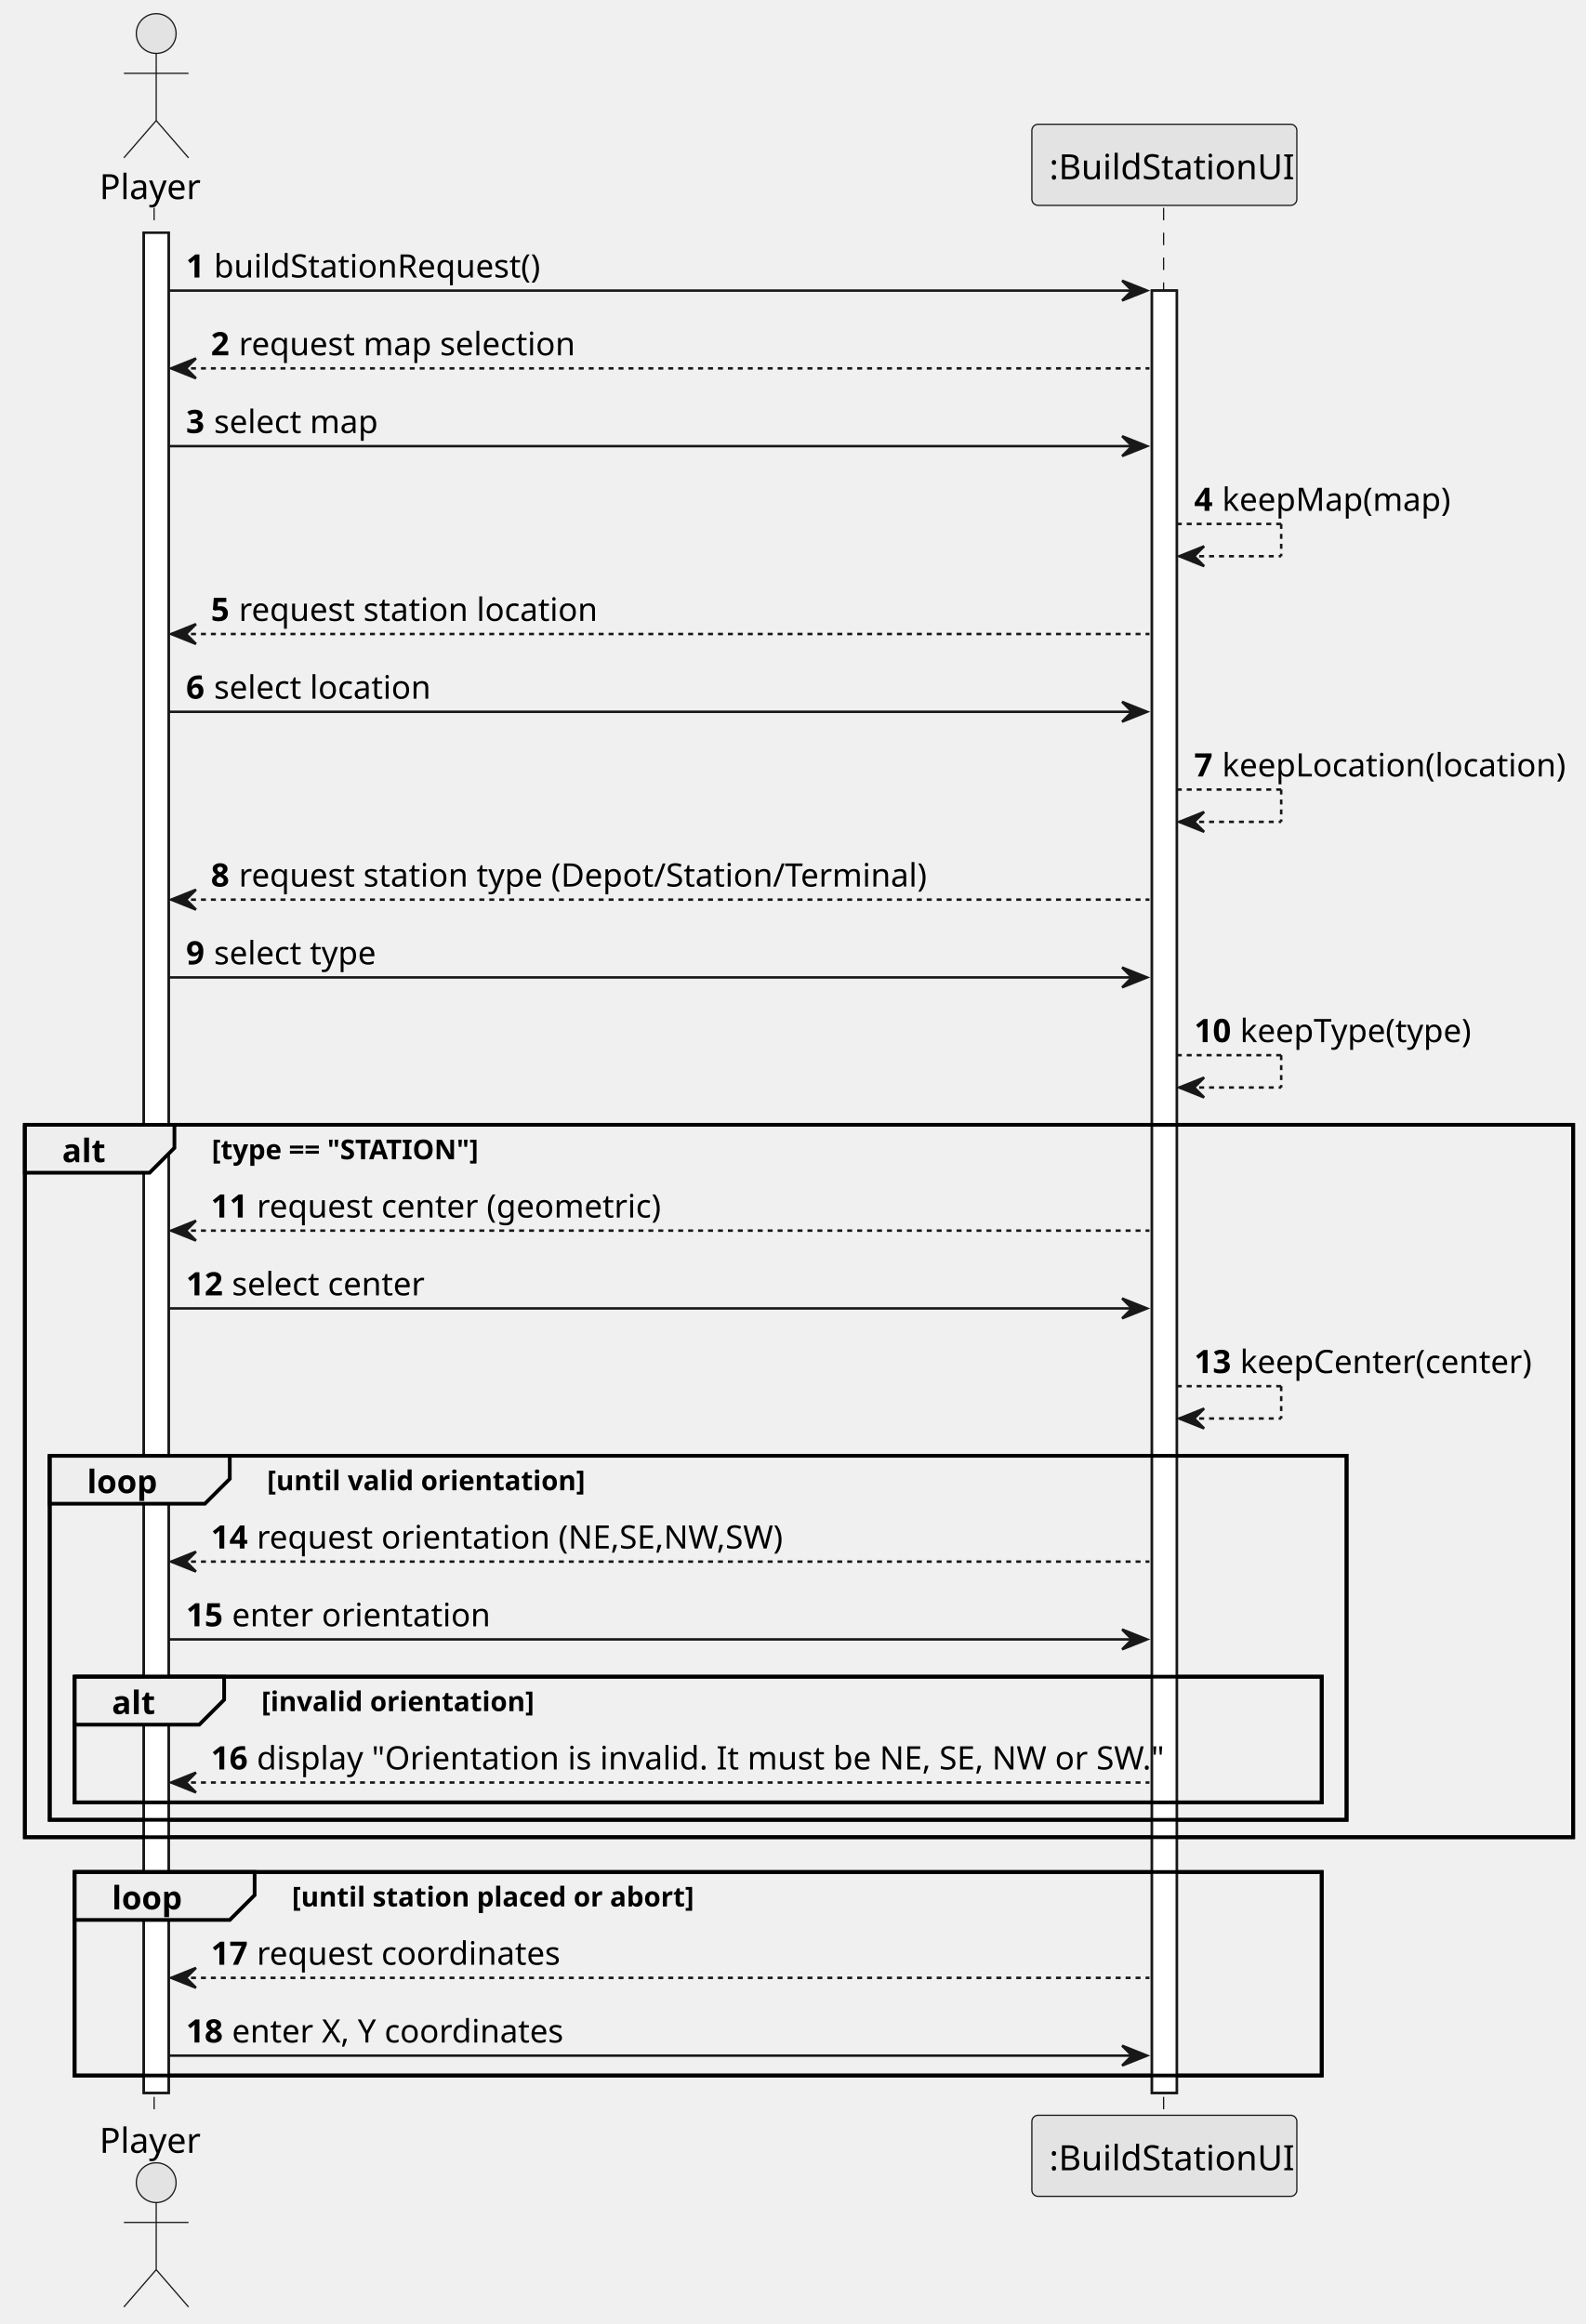
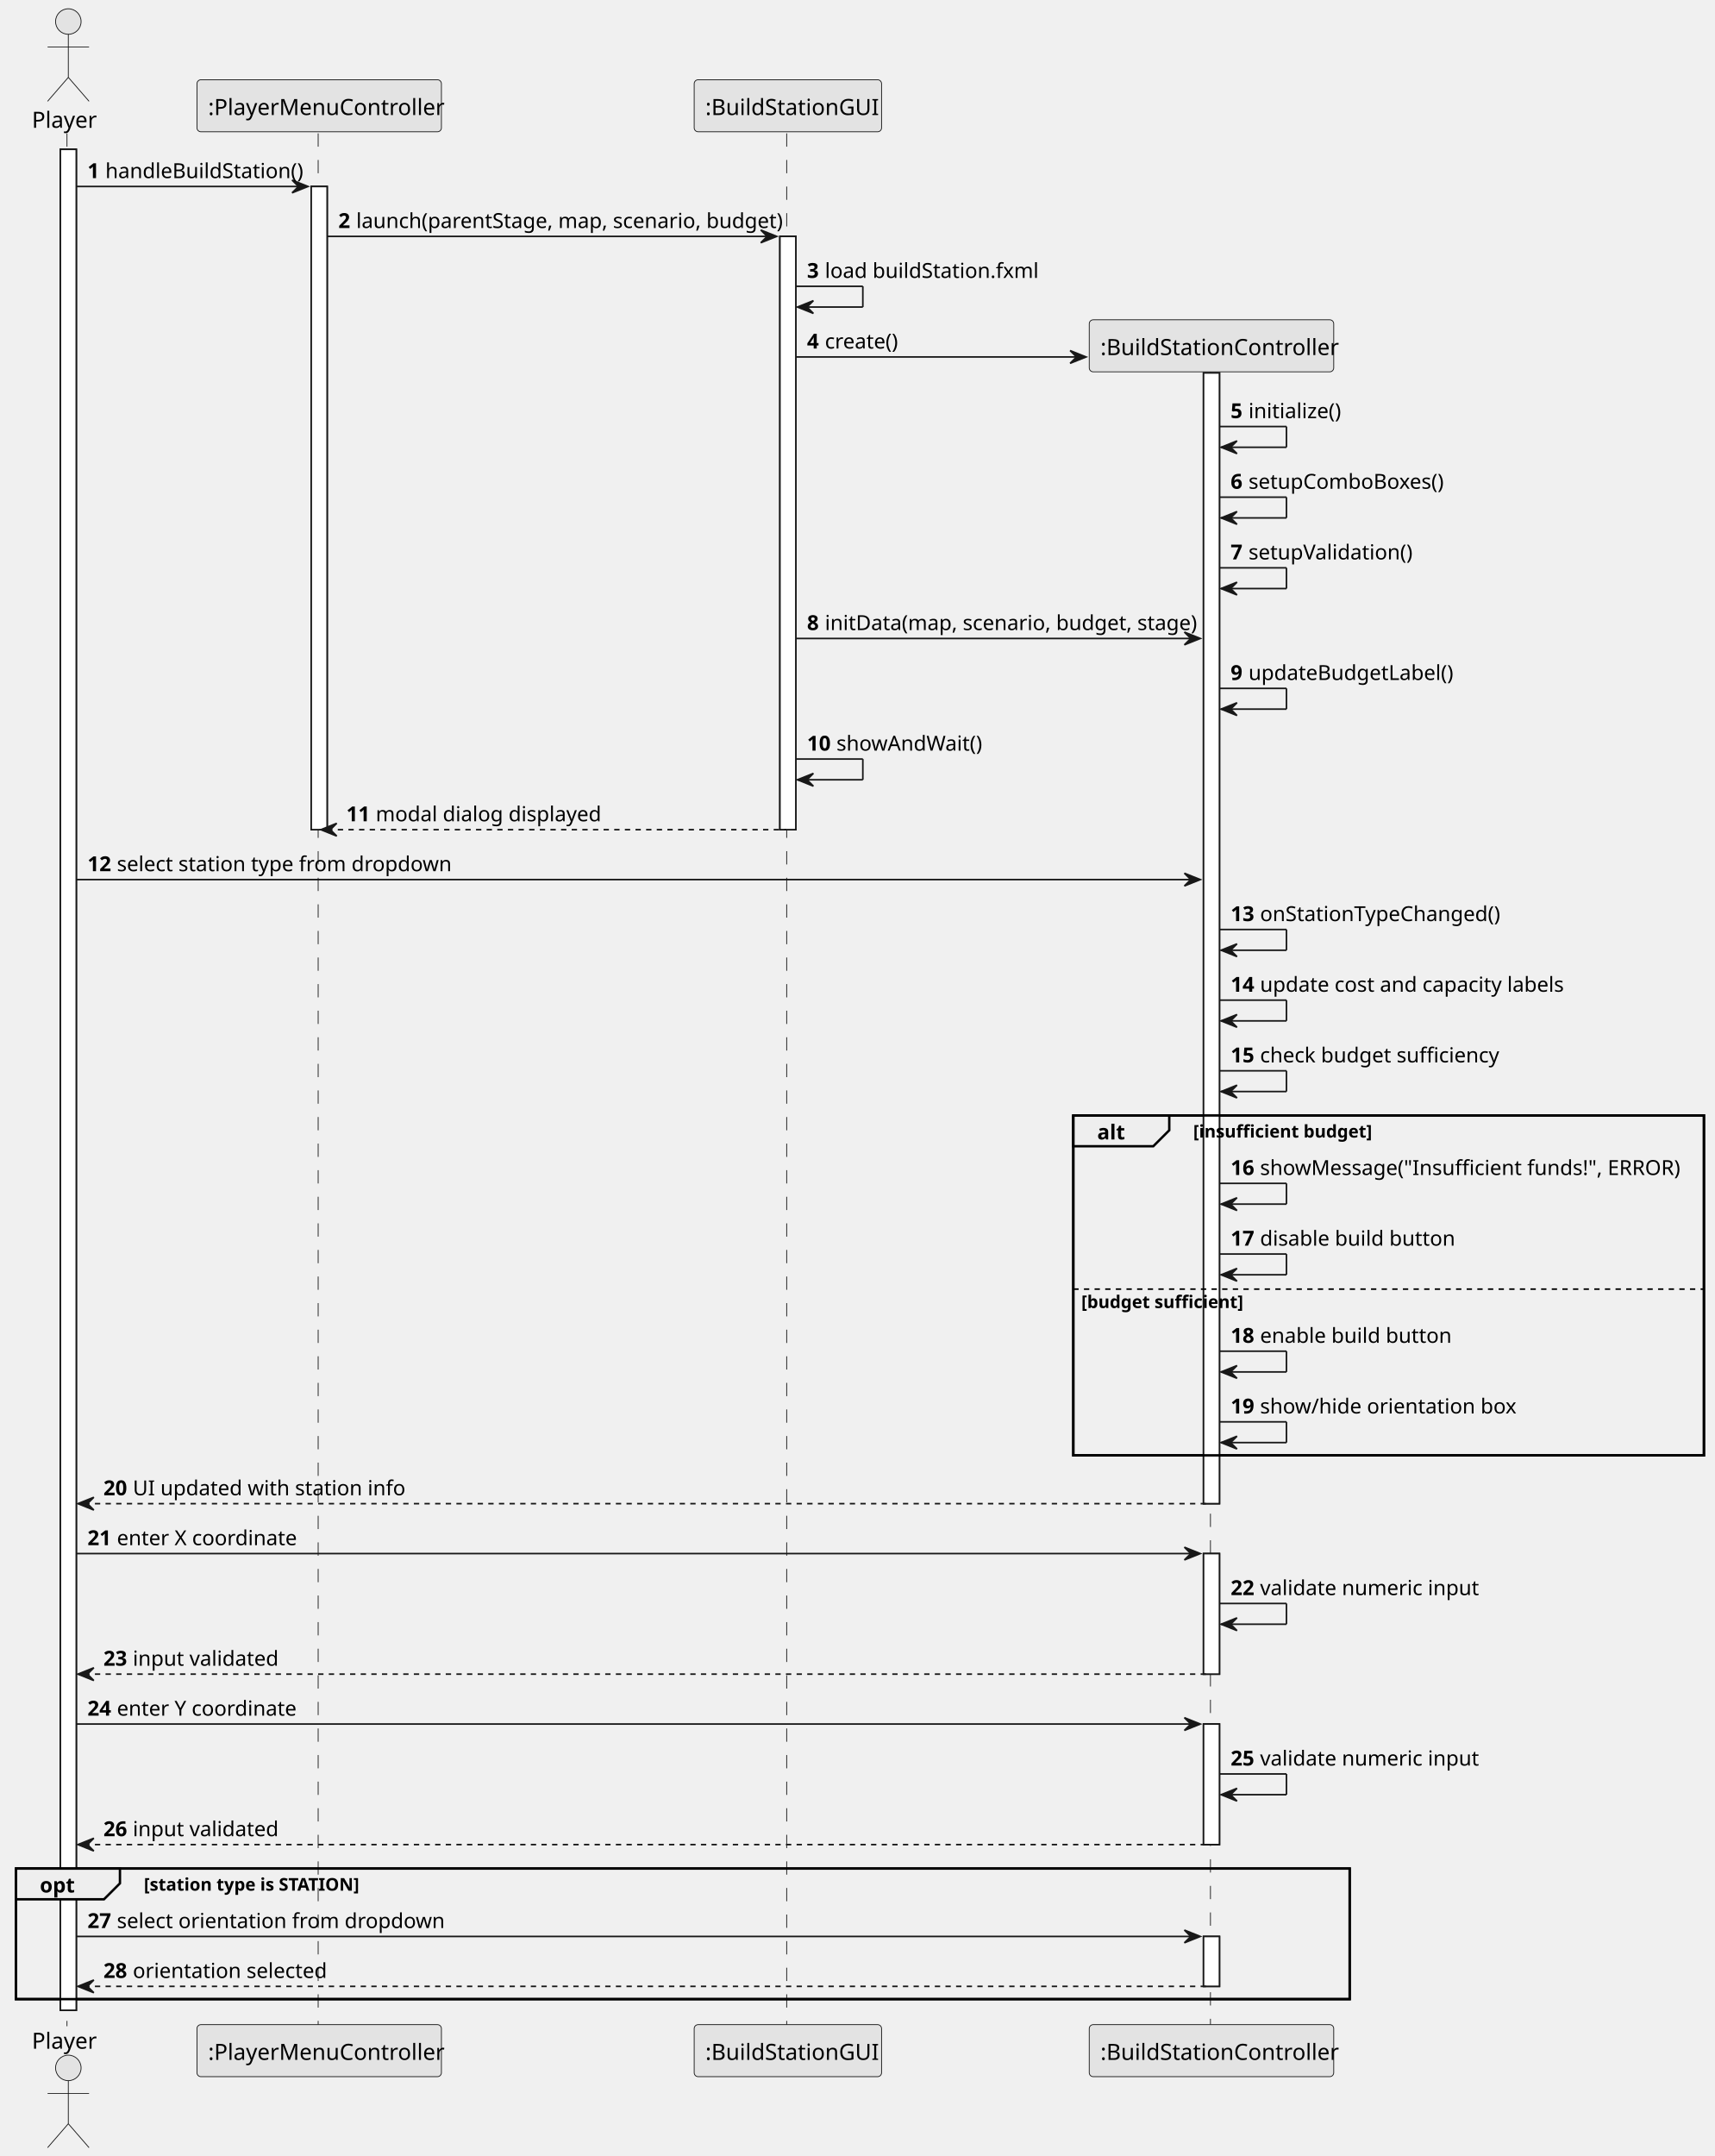
- <svg xmlns="http://www.w3.org/2000/svg" contentStyleType="text/css" height="935px" preserveAspectRatio="none" style="width:638px;height:935px;background:#FFFFFF;" version="1.1" viewBox="0 0 638 935" width="638px" zoomAndPan="magnify">
+ <svg xmlns="http://www.w3.org/2000/svg" contentStyleType="text/css" height="811.8px" preserveAspectRatio="none" style="width:645px;height:811px;background:#FFFFFF;" version="1.1" viewBox="0 0 645 811" width="645px" zoomAndPan="magnify">
  <defs />
  <g>
-     <rect fill="#FFFFFF" height="748.402" style="stroke:#181818;stroke-width:1.0;" width="10" x="57.841" y="93.621" />
-     <rect fill="#FFFFFF" height="725.111" style="stroke:#181818;stroke-width:1.0;" width="10" x="463.421" y="116.912" />
-     <rect fill="none" height="286.619" style="stroke:#000000;stroke-width:1.5;" width="622.879" x="10" y="452.531" />
-     <rect fill="none" height="146.455" style="stroke:#000000;stroke-width:1.5;" width="521.725" x="20" y="585.695" />
-     <rect fill="none" height="50.582" style="stroke:#000000;stroke-width:1.5;" width="501.725" x="30" y="674.568" />
-     <rect fill="none" height="81.873" style="stroke:#000000;stroke-width:1.5;" width="501.725" x="30" y="753.15" />
-     <line style="stroke:#181818;stroke-width:0.5;stroke-dasharray:5.0,5.0;" x1="62" x2="62" y1="83.621" y2="852.023" />
-     <line style="stroke:#181818;stroke-width:0.5;stroke-dasharray:5.0,5.0;" x1="468.118" x2="468.118" y1="83.621" y2="852.023" />
-     <text fill="#000000" font-family="sans-serif" font-size="14" lengthAdjust="spacing" textLength="39.683" x="40" y="80.107">Player</text>
-     <ellipse cx="62.841" cy="13.5" fill="#E3E3E3" rx="8" ry="8" style="stroke:#181818;stroke-width:0.5;" />
-     <path d="M62.841,21.5 L62.841,48.5 M49.841,29.5 L75.841,29.5 M62.841,48.5 L49.841,63.5 M62.841,48.5 L75.841,63.5 " fill="none" style="stroke:#181818;stroke-width:0.5;" />
-     <text fill="#000000" font-family="sans-serif" font-size="14" lengthAdjust="spacing" textLength="39.683" x="40" y="866.131">Player</text>
-     <ellipse cx="62.841" cy="878.144" fill="#E3E3E3" rx="8" ry="8" style="stroke:#181818;stroke-width:0.5;" />
-     <path d="M62.841,886.144 L62.841,913.144 M49.841,894.144 L75.841,894.144 M62.841,913.144 L49.841,928.144 M62.841,913.144 L75.841,928.144 " fill="none" style="stroke:#181818;stroke-width:0.5;" />
-     <rect fill="#E3E3E3" height="32.621" rx="2.5" ry="2.5" style="stroke:#181818;stroke-width:0.5;" width="106.606" x="415.118" y="50" />
-     <text fill="#000000" font-family="sans-serif" font-size="14" lengthAdjust="spacing" textLength="92.606" x="422.118" y="72.107">:BuildStationUI</text>
-     <rect fill="#E3E3E3" height="32.621" rx="2.5" ry="2.5" style="stroke:#181818;stroke-width:0.5;" width="106.606" x="415.118" y="851.023" />
-     <text fill="#000000" font-family="sans-serif" font-size="14" lengthAdjust="spacing" textLength="92.606" x="422.118" y="873.131">:BuildStationUI</text>
-     <rect fill="#FFFFFF" height="748.402" style="stroke:#181818;stroke-width:1.0;" width="10" x="57.841" y="93.621" />
-     <rect fill="#FFFFFF" height="725.111" style="stroke:#181818;stroke-width:1.0;" width="10" x="463.421" y="116.912" />
-     <polygon fill="#181818" points="451.421,112.912,461.421,116.912,451.421,120.912,455.421,116.912" style="stroke:#181818;stroke-width:1.0;" />
-     <line style="stroke:#181818;stroke-width:1.0;" x1="67.841" x2="457.421" y1="116.912" y2="116.912" />
-     <text fill="#000000" font-family="sans-serif" font-size="13" font-weight="bold" lengthAdjust="spacing" textLength="7.23" x="74.841" y="111.649">1</text>
-     <text fill="#000000" font-family="sans-serif" font-size="13" lengthAdjust="spacing" textLength="125.017" x="86.071" y="111.649">buildStationRequest()</text>
-     <polygon fill="#181818" points="78.841,144.203,68.841,148.203,78.841,152.203,74.841,148.203" style="stroke:#181818;stroke-width:1.0;" />
-     <line style="stroke:#181818;stroke-width:1.0;stroke-dasharray:2.0,2.0;" x1="72.841" x2="462.421" y1="148.203" y2="148.203" />
-     <text fill="#000000" font-family="sans-serif" font-size="13" font-weight="bold" lengthAdjust="spacing" textLength="7.23" x="84.841" y="142.94">2</text>
-     <text fill="#000000" font-family="sans-serif" font-size="13" lengthAdjust="spacing" textLength="127.182" x="96.071" y="142.94">request map selection</text>
-     <polygon fill="#181818" points="451.421,175.494,461.421,179.494,451.421,183.494,455.421,179.494" style="stroke:#181818;stroke-width:1.0;" />
-     <line style="stroke:#181818;stroke-width:1.0;" x1="67.841" x2="457.421" y1="179.494" y2="179.494" />
-     <text fill="#000000" font-family="sans-serif" font-size="13" font-weight="bold" lengthAdjust="spacing" textLength="7.23" x="74.841" y="174.231">3</text>
-     <text fill="#000000" font-family="sans-serif" font-size="13" lengthAdjust="spacing" textLength="62.861" x="86.071" y="174.231">select map</text>
-     <line style="stroke:#181818;stroke-width:1.0;stroke-dasharray:2.0,2.0;" x1="473.421" x2="515.421" y1="210.785" y2="210.785" />
-     <line style="stroke:#181818;stroke-width:1.0;stroke-dasharray:2.0,2.0;" x1="515.421" x2="515.421" y1="210.785" y2="223.785" />
-     <line style="stroke:#181818;stroke-width:1.0;stroke-dasharray:2.0,2.0;" x1="474.421" x2="515.421" y1="223.785" y2="223.785" />
-     <polygon fill="#181818" points="484.421,219.785,474.421,223.785,484.421,227.785,480.421,223.785" style="stroke:#181818;stroke-width:1.0;" />
-     <text fill="#000000" font-family="sans-serif" font-size="13" font-weight="bold" lengthAdjust="spacing" textLength="7.23" x="480.421" y="205.523">4</text>
-     <text fill="#000000" font-family="sans-serif" font-size="13" lengthAdjust="spacing" textLength="87.426" x="491.651" y="205.523">keepMap(map)</text>
-     <polygon fill="#181818" points="78.841,251.076,68.841,255.076,78.841,259.076,74.841,255.076" style="stroke:#181818;stroke-width:1.0;" />
-     <line style="stroke:#181818;stroke-width:1.0;stroke-dasharray:2.0,2.0;" x1="72.841" x2="462.421" y1="255.076" y2="255.076" />
-     <text fill="#000000" font-family="sans-serif" font-size="13" font-weight="bold" lengthAdjust="spacing" textLength="7.23" x="84.841" y="249.814">5</text>
-     <text fill="#000000" font-family="sans-serif" font-size="13" lengthAdjust="spacing" textLength="133.694" x="96.071" y="249.814">request station location</text>
-     <polygon fill="#181818" points="451.421,282.367,461.421,286.367,451.421,290.367,455.421,286.367" style="stroke:#181818;stroke-width:1.0;" />
-     <line style="stroke:#181818;stroke-width:1.0;" x1="67.841" x2="457.421" y1="286.367" y2="286.367" />
-     <text fill="#000000" font-family="sans-serif" font-size="13" font-weight="bold" lengthAdjust="spacing" textLength="7.23" x="74.841" y="281.104">6</text>
-     <text fill="#000000" font-family="sans-serif" font-size="13" lengthAdjust="spacing" textLength="82.38" x="86.071" y="281.104">select location</text>
-     <line style="stroke:#181818;stroke-width:1.0;stroke-dasharray:2.0,2.0;" x1="473.421" x2="515.421" y1="317.658" y2="317.658" />
-     <line style="stroke:#181818;stroke-width:1.0;stroke-dasharray:2.0,2.0;" x1="515.421" x2="515.421" y1="317.658" y2="330.658" />
-     <line style="stroke:#181818;stroke-width:1.0;stroke-dasharray:2.0,2.0;" x1="474.421" x2="515.421" y1="330.658" y2="330.658" />
-     <polygon fill="#181818" points="484.421,326.658,474.421,330.658,484.421,334.658,480.421,330.658" style="stroke:#181818;stroke-width:1.0;" />
-     <text fill="#000000" font-family="sans-serif" font-size="13" font-weight="bold" lengthAdjust="spacing" textLength="7.23" x="480.421" y="312.396">7</text>
-     <text fill="#000000" font-family="sans-serif" font-size="13" lengthAdjust="spacing" textLength="130.806" x="491.651" y="312.396">keepLocation(location)</text>
-     <polygon fill="#181818" points="78.841,357.949,68.841,361.949,78.841,365.949,74.841,361.949" style="stroke:#181818;stroke-width:1.0;" />
-     <line style="stroke:#181818;stroke-width:1.0;stroke-dasharray:2.0,2.0;" x1="72.841" x2="462.421" y1="361.949" y2="361.949" />
-     <text fill="#000000" font-family="sans-serif" font-size="13" font-weight="bold" lengthAdjust="spacing" textLength="7.23" x="84.841" y="356.687">8</text>
-     <text fill="#000000" font-family="sans-serif" font-size="13" lengthAdjust="spacing" textLength="258.68" x="96.071" y="356.687">request station type (Depot/Station/Terminal)</text>
-     <polygon fill="#181818" points="451.421,389.24,461.421,393.24,451.421,397.24,455.421,393.24" style="stroke:#181818;stroke-width:1.0;" />
-     <line style="stroke:#181818;stroke-width:1.0;" x1="67.841" x2="457.421" y1="393.24" y2="393.24" />
-     <text fill="#000000" font-family="sans-serif" font-size="13" font-weight="bold" lengthAdjust="spacing" textLength="7.23" x="74.841" y="387.978">9</text>
-     <text fill="#000000" font-family="sans-serif" font-size="13" lengthAdjust="spacing" textLength="62.144" x="86.071" y="387.978">select type</text>
-     <line style="stroke:#181818;stroke-width:1.0;stroke-dasharray:2.0,2.0;" x1="473.421" x2="515.421" y1="424.531" y2="424.531" />
-     <line style="stroke:#181818;stroke-width:1.0;stroke-dasharray:2.0,2.0;" x1="515.421" x2="515.421" y1="424.531" y2="437.531" />
-     <line style="stroke:#181818;stroke-width:1.0;stroke-dasharray:2.0,2.0;" x1="474.421" x2="515.421" y1="437.531" y2="437.531" />
-     <polygon fill="#181818" points="484.421,433.531,474.421,437.531,484.421,441.531,480.421,437.531" style="stroke:#181818;stroke-width:1.0;" />
-     <text fill="#000000" font-family="sans-serif" font-size="13" font-weight="bold" lengthAdjust="spacing" textLength="14.46" x="480.421" y="419.269">10</text>
-     <text fill="#000000" font-family="sans-serif" font-size="13" lengthAdjust="spacing" textLength="90.321" x="498.881" y="419.269">keepType(type)</text>
-     <path d="M10,452.531 L70.171,452.531 L70.171,461.822 L60.171,471.822 L10,471.822 L10,452.531 " fill="#EEEEEE" style="stroke:#000000;stroke-width:1.5;" />
-     <rect fill="none" height="286.619" style="stroke:#000000;stroke-width:1.5;" width="622.879" x="10" y="452.531" />
-     <text fill="#000000" font-family="sans-serif" font-size="13" font-weight="bold" lengthAdjust="spacing" textLength="15.171" x="25" y="467.56">alt</text>
-     <text fill="#000000" font-family="sans-serif" font-size="11" font-weight="bold" lengthAdjust="spacing" textLength="107.61" x="85.171" y="466.401">[type == "STATION"]</text>
-     <polygon fill="#181818" points="78.841,491.113,68.841,495.113,78.841,499.113,74.841,495.113" style="stroke:#181818;stroke-width:1.0;" />
-     <line style="stroke:#181818;stroke-width:1.0;stroke-dasharray:2.0,2.0;" x1="72.841" x2="462.421" y1="495.113" y2="495.113" />
-     <text fill="#000000" font-family="sans-serif" font-size="13" font-weight="bold" lengthAdjust="spacing" textLength="14.46" x="84.841" y="489.851">11</text>
-     <text fill="#000000" font-family="sans-serif" font-size="13" lengthAdjust="spacing" textLength="152.452" x="103.301" y="489.851">request center (geometric)</text>
-     <polygon fill="#181818" points="451.421,522.404,461.421,526.404,451.421,530.404,455.421,526.404" style="stroke:#181818;stroke-width:1.0;" />
-     <line style="stroke:#181818;stroke-width:1.0;" x1="67.841" x2="457.421" y1="526.404" y2="526.404" />
-     <text fill="#000000" font-family="sans-serif" font-size="13" font-weight="bold" lengthAdjust="spacing" textLength="14.46" x="74.841" y="521.142">12</text>
-     <text fill="#000000" font-family="sans-serif" font-size="13" lengthAdjust="spacing" textLength="73.703" x="93.301" y="521.142">select center</text>
-     <line style="stroke:#181818;stroke-width:1.0;stroke-dasharray:2.0,2.0;" x1="473.421" x2="515.421" y1="557.695" y2="557.695" />
-     <line style="stroke:#181818;stroke-width:1.0;stroke-dasharray:2.0,2.0;" x1="515.421" x2="515.421" y1="557.695" y2="570.695" />
-     <line style="stroke:#181818;stroke-width:1.0;stroke-dasharray:2.0,2.0;" x1="474.421" x2="515.421" y1="570.695" y2="570.695" />
-     <polygon fill="#181818" points="484.421,566.695,474.421,570.695,484.421,574.695,480.421,570.695" style="stroke:#181818;stroke-width:1.0;" />
-     <text fill="#000000" font-family="sans-serif" font-size="13" font-weight="bold" lengthAdjust="spacing" textLength="14.46" x="480.421" y="552.433">13</text>
-     <text fill="#000000" font-family="sans-serif" font-size="13" lengthAdjust="spacing" textLength="111.998" x="498.881" y="552.433">keepCenter(center)</text>
-     <path d="M20,585.695 L92.435,585.695 L92.435,594.986 L82.435,604.986 L20,604.986 L20,585.695 " fill="#EEEEEE" style="stroke:#000000;stroke-width:1.5;" />
-     <rect fill="none" height="146.455" style="stroke:#000000;stroke-width:1.5;" width="521.725" x="20" y="585.695" />
-     <text fill="#000000" font-family="sans-serif" font-size="13" font-weight="bold" lengthAdjust="spacing" textLength="27.435" x="35" y="600.724">loop</text>
-     <text fill="#000000" font-family="sans-serif" font-size="11" font-weight="bold" lengthAdjust="spacing" textLength="118.551" x="107.435" y="599.565">[until valid orientation]</text>
-     <polygon fill="#181818" points="78.841,624.277,68.841,628.277,78.841,632.277,74.841,628.277" style="stroke:#181818;stroke-width:1.0;" />
-     <line style="stroke:#181818;stroke-width:1.0;stroke-dasharray:2.0,2.0;" x1="72.841" x2="462.421" y1="628.277" y2="628.277" />
-     <text fill="#000000" font-family="sans-serif" font-size="13" font-weight="bold" lengthAdjust="spacing" textLength="14.46" x="84.841" y="623.015">14</text>
-     <text fill="#000000" font-family="sans-serif" font-size="13" lengthAdjust="spacing" textLength="208.787" x="103.301" y="623.015">request orientation (NE,SE,NW,SW)</text>
-     <polygon fill="#181818" points="451.421,655.568,461.421,659.568,451.421,663.568,455.421,659.568" style="stroke:#181818;stroke-width:1.0;" />
-     <line style="stroke:#181818;stroke-width:1.0;" x1="67.841" x2="457.421" y1="659.568" y2="659.568" />
-     <text fill="#000000" font-family="sans-serif" font-size="13" font-weight="bold" lengthAdjust="spacing" textLength="14.46" x="74.841" y="654.306">15</text>
-     <text fill="#000000" font-family="sans-serif" font-size="13" lengthAdjust="spacing" textLength="93.952" x="93.301" y="654.306">enter orientation</text>
-     <path d="M30,674.568 L90.171,674.568 L90.171,683.859 L80.171,693.859 L30,693.859 L30,674.568 " fill="#EEEEEE" style="stroke:#000000;stroke-width:1.5;" />
-     <rect fill="none" height="50.582" style="stroke:#000000;stroke-width:1.5;" width="501.725" x="30" y="674.568" />
-     <text fill="#000000" font-family="sans-serif" font-size="13" font-weight="bold" lengthAdjust="spacing" textLength="15.171" x="45" y="689.597">alt</text>
-     <text fill="#000000" font-family="sans-serif" font-size="11" font-weight="bold" lengthAdjust="spacing" textLength="102.056" x="105.171" y="688.438">[invalid orientation]</text>
-     <polygon fill="#181818" points="78.841,713.15,68.841,717.15,78.841,721.15,74.841,717.15" style="stroke:#181818;stroke-width:1.0;" />
-     <line style="stroke:#181818;stroke-width:1.0;stroke-dasharray:2.0,2.0;" x1="72.841" x2="462.421" y1="717.15" y2="717.15" />
-     <text fill="#000000" font-family="sans-serif" font-size="13" font-weight="bold" lengthAdjust="spacing" textLength="14.46" x="84.841" y="711.888">16</text>
-     <text fill="#000000" font-family="sans-serif" font-size="13" lengthAdjust="spacing" textLength="353.12" x="103.301" y="711.888">display "Orientation is invalid. It must be NE, SE, NW or SW."</text>
-     <path d="M30,753.15 L102.435,753.15 L102.435,762.441 L92.435,772.441 L30,772.441 L30,753.15 " fill="#EEEEEE" style="stroke:#000000;stroke-width:1.5;" />
-     <rect fill="none" height="81.873" style="stroke:#000000;stroke-width:1.5;" width="501.725" x="30" y="753.15" />
-     <text fill="#000000" font-family="sans-serif" font-size="13" font-weight="bold" lengthAdjust="spacing" textLength="27.435" x="45" y="768.179">loop</text>
-     <text fill="#000000" font-family="sans-serif" font-size="11" font-weight="bold" lengthAdjust="spacing" textLength="152.168" x="117.435" y="767.02">[until station placed or abort]</text>
-     <polygon fill="#181818" points="78.841,791.732,68.841,795.732,78.841,799.732,74.841,795.732" style="stroke:#181818;stroke-width:1.0;" />
-     <line style="stroke:#181818;stroke-width:1.0;stroke-dasharray:2.0,2.0;" x1="72.841" x2="462.421" y1="795.732" y2="795.732" />
-     <text fill="#000000" font-family="sans-serif" font-size="13" font-weight="bold" lengthAdjust="spacing" textLength="14.46" x="84.841" y="790.47">17</text>
-     <text fill="#000000" font-family="sans-serif" font-size="13" lengthAdjust="spacing" textLength="114.182" x="103.301" y="790.47">request coordinates</text>
-     <polygon fill="#181818" points="451.421,823.023,461.421,827.023,451.421,831.023,455.421,827.023" style="stroke:#181818;stroke-width:1.0;" />
-     <line style="stroke:#181818;stroke-width:1.0;" x1="67.841" x2="457.421" y1="827.023" y2="827.023" />
-     <text fill="#000000" font-family="sans-serif" font-size="13" font-weight="bold" lengthAdjust="spacing" textLength="14.46" x="74.841" y="821.761">18</text>
-     <text fill="#000000" font-family="sans-serif" font-size="13" lengthAdjust="spacing" textLength="128.629" x="93.301" y="821.761">enter X, Y coordinates</text>
+     <rect fill="#FFFFFF" height="700.015" style="stroke:#181818;stroke-width:0.6;" width="6" x="22.705" y="56.173" />
+     <rect fill="#FFFFFF" height="241.944" style="stroke:#181818;stroke-width:0.6;" width="6" x="117.088" y="70.147" />
+     <rect fill="#FFFFFF" height="223.169" style="stroke:#181818;stroke-width:0.6;" width="6" x="293.422" y="88.922" />
+     <rect fill="#FFFFFF" height="425.345" style="stroke:#181818;stroke-width:0.6;" width="6" x="452.798" y="140.271" />
+     <rect fill="#FFFFFF" height="45.349" style="stroke:#181818;stroke-width:0.6;" width="6" x="452.798" y="584.391" />
+     <rect fill="#FFFFFF" height="45.349" style="stroke:#181818;stroke-width:0.6;" width="6" x="452.798" y="648.514" />
+     <rect fill="#FFFFFF" height="18.775" style="stroke:#181818;stroke-width:0.6;" width="6" x="452.798" y="728.413" />
+     <rect fill="none" height="127.852" style="stroke:#000000;stroke-width:0.9;" width="237.26" x="403.809" y="419.59" />
+     <rect fill="none" height="49.124" style="stroke:#000000;stroke-width:0.9;" width="501.787" x="6" y="702.864" />
+     <line style="stroke:#181818;stroke-width:0.3;stroke-dasharray:5.0,5.0;" x1="25.2" x2="25.2" y1="50.173" y2="762.188" />
+     <line style="stroke:#181818;stroke-width:0.3;stroke-dasharray:5.0,5.0;" x1="119.704" x2="119.704" y1="50.173" y2="762.188" />
+     <line style="stroke:#181818;stroke-width:0.3;stroke-dasharray:5.0,5.0;" x1="295.973" x2="295.973" y1="50.173" y2="762.188" />
+     <line style="stroke:#181818;stroke-width:0.3;stroke-dasharray:5.0,5.0;" x1="455.409" x2="455.409" y1="139.383" y2="762.188" />
+     <text fill="#000000" font-family="sans-serif" font-size="8.4" lengthAdjust="spacing" textLength="23.81" x="12" y="48.065">Player</text>
+     <ellipse cx="25.705" cy="8.1" fill="#E3E3E3" rx="4.8" ry="4.8" style="stroke:#181818;stroke-width:0.3;" />
+     <path d="M25.705,12.9 L25.705,29.1 M17.905,17.7 L33.505,17.7 M25.705,29.1 L17.905,38.1 M25.705,29.1 L33.505,38.1 " fill="none" style="stroke:#181818;stroke-width:0.3;" />
+     <text fill="#000000" font-family="sans-serif" font-size="8.4" lengthAdjust="spacing" textLength="23.81" x="12" y="770.652">Player</text>
+     <ellipse cx="25.705" cy="777.86" fill="#E3E3E3" rx="4.8" ry="4.8" style="stroke:#181818;stroke-width:0.3;" />
+     <path d="M25.705,782.66 L25.705,798.86 M17.905,787.46 L33.505,787.46 M25.705,798.86 L17.905,807.86 M25.705,798.86 L33.505,807.86 " fill="none" style="stroke:#181818;stroke-width:0.3;" />
+     <rect fill="#E3E3E3" height="19.573" rx="1.5" ry="1.5" style="stroke:#181818;stroke-width:0.3;" width="91.969" x="74.104" y="30" />
+     <text fill="#000000" font-family="sans-serif" font-size="8.4" lengthAdjust="spacing" textLength="83.569" x="78.304" y="43.264">:PlayerMenuController</text>
+     <rect fill="#E3E3E3" height="19.573" rx="1.5" ry="1.5" style="stroke:#181818;stroke-width:0.3;" width="91.969" x="74.104" y="761.587" />
+     <text fill="#000000" font-family="sans-serif" font-size="8.4" lengthAdjust="spacing" textLength="83.569" x="78.304" y="774.852">:PlayerMenuController</text>
+     <rect fill="#E3E3E3" height="19.573" rx="1.5" ry="1.5" style="stroke:#181818;stroke-width:0.3;" width="70.498" x="261.173" y="30" />
+     <text fill="#000000" font-family="sans-serif" font-size="8.4" lengthAdjust="spacing" textLength="62.098" x="265.373" y="43.264">:BuildStationGUI</text>
+     <rect fill="#E3E3E3" height="19.573" rx="1.5" ry="1.5" style="stroke:#181818;stroke-width:0.3;" width="70.498" x="261.173" y="761.587" />
+     <text fill="#000000" font-family="sans-serif" font-size="8.4" lengthAdjust="spacing" textLength="62.098" x="265.373" y="774.852">:BuildStationGUI</text>
+     <rect fill="#E3E3E3" height="19.573" rx="1.5" ry="1.5" style="stroke:#181818;stroke-width:0.3;" width="91.978" x="409.809" y="761.587" />
+     <text fill="#000000" font-family="sans-serif" font-size="8.4" lengthAdjust="spacing" textLength="83.578" x="414.009" y="774.852">:BuildStationController</text>
+     <rect fill="#FFFFFF" height="700.015" style="stroke:#181818;stroke-width:0.6;" width="6" x="22.705" y="56.173" />
+     <rect fill="#FFFFFF" height="241.944" style="stroke:#181818;stroke-width:0.6;" width="6" x="117.088" y="70.147" />
+     <rect fill="#FFFFFF" height="223.169" style="stroke:#181818;stroke-width:0.6;" width="6" x="293.422" y="88.922" />
+     <rect fill="#FFFFFF" height="425.345" style="stroke:#181818;stroke-width:0.6;" width="6" x="452.798" y="140.271" />
+     <rect fill="#FFFFFF" height="45.349" style="stroke:#181818;stroke-width:0.6;" width="6" x="452.798" y="584.391" />
+     <rect fill="#FFFFFF" height="45.349" style="stroke:#181818;stroke-width:0.6;" width="6" x="452.798" y="648.514" />
+     <rect fill="#FFFFFF" height="18.775" style="stroke:#181818;stroke-width:0.6;" width="6" x="452.798" y="728.413" />
+     <polygon fill="#181818" points="109.888,67.747,115.888,70.147,109.888,72.547,112.288,70.147" style="stroke:#181818;stroke-width:0.6;" />
+     <line style="stroke:#181818;stroke-width:0.6;" x1="28.705" x2="113.489" y1="70.147" y2="70.147" />
+     <text fill="#000000" font-family="sans-serif" font-size="7.8" font-weight="bold" lengthAdjust="spacing" textLength="4.338" x="32.905" y="66.99">1</text>
+     <text fill="#000000" font-family="sans-serif" font-size="7.8" lengthAdjust="spacing" textLength="70.246" x="39.643" y="66.99">handleBuildStation()</text>
+     <polygon fill="#181818" points="286.222,86.522,292.222,88.922,286.222,91.322,288.622,88.922" style="stroke:#181818;stroke-width:0.6;" />
+     <line style="stroke:#181818;stroke-width:0.6;" x1="123.088" x2="289.822" y1="88.922" y2="88.922" />
+     <text fill="#000000" font-family="sans-serif" font-size="7.8" font-weight="bold" lengthAdjust="spacing" textLength="4.338" x="127.288" y="85.764">2</text>
+     <text fill="#000000" font-family="sans-serif" font-size="7.8" lengthAdjust="spacing" textLength="152.195" x="134.026" y="85.764">launch(parentStage, map, scenario, budget)</text>
+     <line style="stroke:#181818;stroke-width:0.6;" x1="299.422" x2="324.622" y1="107.697" y2="107.697" />
+     <line style="stroke:#181818;stroke-width:0.6;" x1="324.622" x2="324.622" y1="107.697" y2="115.496" />
+     <line style="stroke:#181818;stroke-width:0.6;" x1="300.022" x2="324.622" y1="115.496" y2="115.496" />
+     <polygon fill="#181818" points="306.022,113.097,300.022,115.496,306.022,117.897,303.622,115.496" style="stroke:#181818;stroke-width:0.6;" />
+     <text fill="#000000" font-family="sans-serif" font-size="7.8" font-weight="bold" lengthAdjust="spacing" textLength="4.338" x="303.622" y="104.539">3</text>
+     <text fill="#000000" font-family="sans-serif" font-size="7.8" lengthAdjust="spacing" textLength="74.142" x="310.36" y="104.539">load buildStation.fxml</text>
+     <polygon fill="#181818" points="402.609,131.871,408.609,134.271,402.609,136.671,405.009,134.271" style="stroke:#181818;stroke-width:0.6;" />
+     <line style="stroke:#181818;stroke-width:0.6;" x1="299.422" x2="406.209" y1="134.271" y2="134.271" />
+     <text fill="#000000" font-family="sans-serif" font-size="7.8" font-weight="bold" lengthAdjust="spacing" textLength="4.338" x="303.622" y="131.113">4</text>
+     <text fill="#000000" font-family="sans-serif" font-size="7.8" lengthAdjust="spacing" textLength="26.873" x="310.36" y="131.113">create()</text>
+     <rect fill="#E3E3E3" height="19.573" rx="1.5" ry="1.5" style="stroke:#181818;stroke-width:0.3;" width="91.978" x="409.809" y="120.296" />
+     <text fill="#000000" font-family="sans-serif" font-size="8.4" lengthAdjust="spacing" textLength="83.578" x="414.009" y="133.561">:BuildStationController</text>
+     <line style="stroke:#181818;stroke-width:0.6;" x1="458.798" x2="483.998" y1="160.444" y2="160.444" />
+     <line style="stroke:#181818;stroke-width:0.6;" x1="483.998" x2="483.998" y1="160.444" y2="168.244" />
+     <line style="stroke:#181818;stroke-width:0.6;" x1="459.398" x2="483.998" y1="168.244" y2="168.244" />
+     <polygon fill="#181818" points="465.398,165.844,459.398,168.244,465.398,170.644,462.998,168.244" style="stroke:#181818;stroke-width:0.6;" />
+     <text fill="#000000" font-family="sans-serif" font-size="7.8" font-weight="bold" lengthAdjust="spacing" textLength="4.338" x="462.998" y="157.286">5</text>
+     <text fill="#000000" font-family="sans-serif" font-size="7.8" lengthAdjust="spacing" textLength="32.941" x="469.736" y="157.286">initialize()</text>
+     <line style="stroke:#181818;stroke-width:0.6;" x1="458.798" x2="483.998" y1="187.018" y2="187.018" />
+     <line style="stroke:#181818;stroke-width:0.6;" x1="483.998" x2="483.998" y1="187.018" y2="194.818" />
+     <line style="stroke:#181818;stroke-width:0.6;" x1="459.398" x2="483.998" y1="194.818" y2="194.818" />
+     <polygon fill="#181818" points="465.398,192.418,459.398,194.818,465.398,197.218,462.998,194.818" style="stroke:#181818;stroke-width:0.6;" />
+     <text fill="#000000" font-family="sans-serif" font-size="7.8" font-weight="bold" lengthAdjust="spacing" textLength="4.338" x="462.998" y="183.861">6</text>
+     <text fill="#000000" font-family="sans-serif" font-size="7.8" lengthAdjust="spacing" textLength="71.099" x="469.736" y="183.861">setupComboBoxes()</text>
+     <line style="stroke:#181818;stroke-width:0.6;" x1="458.798" x2="483.998" y1="213.593" y2="213.593" />
+     <line style="stroke:#181818;stroke-width:0.6;" x1="483.998" x2="483.998" y1="213.593" y2="221.393" />
+     <line style="stroke:#181818;stroke-width:0.6;" x1="459.398" x2="483.998" y1="221.393" y2="221.393" />
+     <polygon fill="#181818" points="465.398,218.993,459.398,221.393,465.398,223.793,462.998,221.393" style="stroke:#181818;stroke-width:0.6;" />
+     <text fill="#000000" font-family="sans-serif" font-size="7.8" font-weight="bold" lengthAdjust="spacing" textLength="4.338" x="462.998" y="210.435">7</text>
+     <text fill="#000000" font-family="sans-serif" font-size="7.8" lengthAdjust="spacing" textLength="58.534" x="469.736" y="210.435">setupValidation()</text>
+     <polygon fill="#181818" points="445.598,237.768,451.598,240.168,445.598,242.568,447.998,240.168" style="stroke:#181818;stroke-width:0.6;" />
+     <line style="stroke:#181818;stroke-width:0.6;" x1="299.422" x2="449.198" y1="240.168" y2="240.168" />
+     <text fill="#000000" font-family="sans-serif" font-size="7.8" font-weight="bold" lengthAdjust="spacing" textLength="4.338" x="303.622" y="237.01">8</text>
+     <text fill="#000000" font-family="sans-serif" font-size="7.8" lengthAdjust="spacing" textLength="132.238" x="310.36" y="237.01">initData(map, scenario, budget, stage)</text>
+     <line style="stroke:#181818;stroke-width:0.6;" x1="458.798" x2="483.998" y1="258.942" y2="258.942" />
+     <line style="stroke:#181818;stroke-width:0.6;" x1="483.998" x2="483.998" y1="258.942" y2="266.742" />
+     <line style="stroke:#181818;stroke-width:0.6;" x1="459.398" x2="483.998" y1="266.742" y2="266.742" />
+     <polygon fill="#181818" points="465.398,264.342,459.398,266.742,465.398,269.142,462.998,266.742" style="stroke:#181818;stroke-width:0.6;" />
+     <text fill="#000000" font-family="sans-serif" font-size="7.8" font-weight="bold" lengthAdjust="spacing" textLength="4.338" x="462.998" y="255.785">9</text>
+     <text fill="#000000" font-family="sans-serif" font-size="7.8" lengthAdjust="spacing" textLength="72.858" x="469.736" y="255.785">updateBudgetLabel()</text>
+     <line style="stroke:#181818;stroke-width:0.6;" x1="299.422" x2="324.622" y1="285.517" y2="285.517" />
+     <line style="stroke:#181818;stroke-width:0.6;" x1="324.622" x2="324.622" y1="285.517" y2="293.317" />
+     <line style="stroke:#181818;stroke-width:0.6;" x1="300.022" x2="324.622" y1="293.317" y2="293.317" />
+     <polygon fill="#181818" points="306.022,290.917,300.022,293.317,306.022,295.717,303.622,293.317" style="stroke:#181818;stroke-width:0.6;" />
+     <text fill="#000000" font-family="sans-serif" font-size="7.8" font-weight="bold" lengthAdjust="spacing" textLength="8.676" x="303.622" y="282.359">10</text>
+     <text fill="#000000" font-family="sans-serif" font-size="7.8" lengthAdjust="spacing" textLength="52.882" x="314.698" y="282.359">showAndWait()</text>
+     <polygon fill="#181818" points="126.689,309.691,120.689,312.091,126.689,314.491,124.288,312.091" style="stroke:#181818;stroke-width:0.6;" />
+     <line style="stroke:#181818;stroke-width:0.6;stroke-dasharray:2.0,2.0;" x1="123.088" x2="295.822" y1="312.091" y2="312.091" />
+     <text fill="#000000" font-family="sans-serif" font-size="7.8" font-weight="bold" lengthAdjust="spacing" textLength="8.676" x="130.288" y="308.934">11</text>
+     <text fill="#000000" font-family="sans-serif" font-size="7.8" lengthAdjust="spacing" textLength="79.352" x="141.364" y="308.934">modal dialog displayed</text>
+     <polygon fill="#181818" points="445.598,328.466,451.598,330.866,445.598,333.266,447.998,330.866" style="stroke:#181818;stroke-width:0.6;" />
+     <line style="stroke:#181818;stroke-width:0.6;" x1="28.705" x2="449.198" y1="330.866" y2="330.866" />
+     <text fill="#000000" font-family="sans-serif" font-size="7.8" font-weight="bold" lengthAdjust="spacing" textLength="8.676" x="32.905" y="327.708">12</text>
+     <text fill="#000000" font-family="sans-serif" font-size="7.8" lengthAdjust="spacing" textLength="116.627" x="43.981" y="327.708">select station type from dropdown</text>
+     <line style="stroke:#181818;stroke-width:0.6;" x1="458.798" x2="483.998" y1="349.641" y2="349.641" />
+     <line style="stroke:#181818;stroke-width:0.6;" x1="483.998" x2="483.998" y1="349.641" y2="357.441" />
+     <line style="stroke:#181818;stroke-width:0.6;" x1="459.398" x2="483.998" y1="357.441" y2="357.441" />
+     <polygon fill="#181818" points="465.398,355.041,459.398,357.441,465.398,359.841,462.998,357.441" style="stroke:#181818;stroke-width:0.6;" />
+     <text fill="#000000" font-family="sans-serif" font-size="7.8" font-weight="bold" lengthAdjust="spacing" textLength="8.676" x="462.998" y="346.483">13</text>
+     <text fill="#000000" font-family="sans-serif" font-size="7.8" lengthAdjust="spacing" textLength="87.156" x="474.074" y="346.483">onStationTypeChanged()</text>
+     <line style="stroke:#181818;stroke-width:0.6;" x1="458.798" x2="483.998" y1="376.215" y2="376.215" />
+     <line style="stroke:#181818;stroke-width:0.6;" x1="483.998" x2="483.998" y1="376.215" y2="384.015" />
+     <line style="stroke:#181818;stroke-width:0.6;" x1="459.398" x2="483.998" y1="384.015" y2="384.015" />
+     <polygon fill="#181818" points="465.398,381.615,459.398,384.015,465.398,386.415,462.998,384.015" style="stroke:#181818;stroke-width:0.6;" />
+     <text fill="#000000" font-family="sans-serif" font-size="7.8" font-weight="bold" lengthAdjust="spacing" textLength="8.676" x="462.998" y="373.058">14</text>
+     <text fill="#000000" font-family="sans-serif" font-size="7.8" lengthAdjust="spacing" textLength="108.838" x="474.074" y="373.058">update cost and capacity labels</text>
+     <line style="stroke:#181818;stroke-width:0.6;" x1="458.798" x2="483.998" y1="402.79" y2="402.79" />
+     <line style="stroke:#181818;stroke-width:0.6;" x1="483.998" x2="483.998" y1="402.79" y2="410.59" />
+     <line style="stroke:#181818;stroke-width:0.6;" x1="459.398" x2="483.998" y1="410.59" y2="410.59" />
+     <polygon fill="#181818" points="465.398,408.19,459.398,410.59,465.398,412.99,462.998,410.59" style="stroke:#181818;stroke-width:0.6;" />
+     <text fill="#000000" font-family="sans-serif" font-size="7.8" font-weight="bold" lengthAdjust="spacing" textLength="8.676" x="462.998" y="399.632">15</text>
+     <text fill="#000000" font-family="sans-serif" font-size="7.8" lengthAdjust="spacing" textLength="84.981" x="474.074" y="399.632">check budget sufficiency</text>
+     <path d="M403.809,419.59 L439.912,419.59 L439.912,425.164 L433.912,431.164 L403.809,431.164 L403.809,419.59 " fill="#EEEEEE" style="stroke:#000000;stroke-width:0.9;" />
+     <rect fill="none" height="127.852" style="stroke:#000000;stroke-width:0.9;" width="237.26" x="403.809" y="419.59" />
+     <text fill="#000000" font-family="sans-serif" font-size="7.8" font-weight="bold" lengthAdjust="spacing" textLength="9.102" x="412.809" y="428.607">alt</text>
+     <text fill="#000000" font-family="sans-serif" font-size="6.6" font-weight="bold" lengthAdjust="spacing" textLength="63.425" x="448.912" y="427.912">[insufficient budget]</text>
+     <line style="stroke:#181818;stroke-width:0.6;" x1="458.798" x2="483.998" y1="445.139" y2="445.139" />
+     <line style="stroke:#181818;stroke-width:0.6;" x1="483.998" x2="483.998" y1="445.139" y2="452.939" />
+     <line style="stroke:#181818;stroke-width:0.6;" x1="459.398" x2="483.998" y1="452.939" y2="452.939" />
+     <polygon fill="#181818" points="465.398,450.539,459.398,452.939,465.398,455.339,462.998,452.939" style="stroke:#181818;stroke-width:0.6;" />
+     <text fill="#000000" font-family="sans-serif" font-size="7.8" font-weight="bold" lengthAdjust="spacing" textLength="8.676" x="462.998" y="441.981">16</text>
+     <text fill="#000000" font-family="sans-serif" font-size="7.8" lengthAdjust="spacing" textLength="153.795" x="474.074" y="441.981">showMessage("Insufficient funds!", ERROR)</text>
+     <line style="stroke:#181818;stroke-width:0.6;" x1="458.798" x2="483.998" y1="471.714" y2="471.714" />
+     <line style="stroke:#181818;stroke-width:0.6;" x1="483.998" x2="483.998" y1="471.714" y2="479.514" />
+     <line style="stroke:#181818;stroke-width:0.6;" x1="459.398" x2="483.998" y1="479.514" y2="479.514" />
+     <polygon fill="#181818" points="465.398,477.114,459.398,479.514,465.398,481.914,462.998,479.514" style="stroke:#181818;stroke-width:0.6;" />
+     <text fill="#000000" font-family="sans-serif" font-size="7.8" font-weight="bold" lengthAdjust="spacing" textLength="8.676" x="462.998" y="468.556">17</text>
+     <text fill="#000000" font-family="sans-serif" font-size="7.8" lengthAdjust="spacing" textLength="67.218" x="474.074" y="468.556">disable build button</text>
+     <line style="stroke:#000000;stroke-width:0.6;stroke-dasharray:2.0,2.0;" x1="403.809" x2="641.069" y1="484.914" y2="484.914" />
+     <text fill="#000000" font-family="sans-serif" font-size="6.6" font-weight="bold" lengthAdjust="spacing" textLength="57.56" x="406.809" y="492.036">[budget sufficient]</text>
+     <line style="stroke:#181818;stroke-width:0.6;" x1="458.798" x2="483.998" y1="508.267" y2="508.267" />
+     <line style="stroke:#181818;stroke-width:0.6;" x1="483.998" x2="483.998" y1="508.267" y2="516.067" />
+     <line style="stroke:#181818;stroke-width:0.6;" x1="459.398" x2="483.998" y1="516.067" y2="516.067" />
+     <polygon fill="#181818" points="465.398,513.667,459.398,516.067,465.398,518.467,462.998,516.067" style="stroke:#181818;stroke-width:0.6;" />
+     <text fill="#000000" font-family="sans-serif" font-size="7.8" font-weight="bold" lengthAdjust="spacing" textLength="8.676" x="462.998" y="505.109">18</text>
+     <text fill="#000000" font-family="sans-serif" font-size="7.8" lengthAdjust="spacing" textLength="65.923" x="474.074" y="505.109">enable build button</text>
+     <line style="stroke:#181818;stroke-width:0.6;" x1="458.798" x2="483.998" y1="534.841" y2="534.841" />
+     <line style="stroke:#181818;stroke-width:0.6;" x1="483.998" x2="483.998" y1="534.841" y2="542.641" />
+     <line style="stroke:#181818;stroke-width:0.6;" x1="459.398" x2="483.998" y1="542.641" y2="542.641" />
+     <polygon fill="#181818" points="465.398,540.241,459.398,542.641,465.398,545.041,462.998,542.641" style="stroke:#181818;stroke-width:0.6;" />
+     <text fill="#000000" font-family="sans-serif" font-size="7.8" font-weight="bold" lengthAdjust="spacing" textLength="8.676" x="462.998" y="531.684">19</text>
+     <text fill="#000000" font-family="sans-serif" font-size="7.8" lengthAdjust="spacing" textLength="88.458" x="474.074" y="531.684">show/hide orientation box</text>
+     <polygon fill="#181818" points="35.305,563.216,29.305,565.616,35.305,568.016,32.905,565.616" style="stroke:#181818;stroke-width:0.6;" />
+     <line style="stroke:#181818;stroke-width:0.6;stroke-dasharray:2.0,2.0;" x1="31.705" x2="455.198" y1="565.616" y2="565.616" />
+     <text fill="#000000" font-family="sans-serif" font-size="7.8" font-weight="bold" lengthAdjust="spacing" textLength="8.676" x="38.905" y="562.458">20</text>
+     <text fill="#000000" font-family="sans-serif" font-size="7.8" lengthAdjust="spacing" textLength="94.091" x="49.981" y="562.458">UI updated with station info</text>
+     <polygon fill="#181818" points="445.598,581.991,451.598,584.391,445.598,586.791,447.998,584.391" style="stroke:#181818;stroke-width:0.6;" />
+     <line style="stroke:#181818;stroke-width:0.6;" x1="28.705" x2="449.198" y1="584.391" y2="584.391" />
+     <text fill="#000000" font-family="sans-serif" font-size="7.8" font-weight="bold" lengthAdjust="spacing" textLength="8.676" x="32.905" y="581.233">21</text>
+     <text fill="#000000" font-family="sans-serif" font-size="7.8" lengthAdjust="spacing" textLength="63.741" x="43.981" y="581.233">enter X coordinate</text>
+     <line style="stroke:#181818;stroke-width:0.6;" x1="458.798" x2="483.998" y1="603.165" y2="603.165" />
+     <line style="stroke:#181818;stroke-width:0.6;" x1="483.998" x2="483.998" y1="603.165" y2="610.965" />
+     <line style="stroke:#181818;stroke-width:0.6;" x1="459.398" x2="483.998" y1="610.965" y2="610.965" />
+     <polygon fill="#181818" points="465.398,608.565,459.398,610.965,465.398,613.365,462.998,610.965" style="stroke:#181818;stroke-width:0.6;" />
+     <text fill="#000000" font-family="sans-serif" font-size="7.8" font-weight="bold" lengthAdjust="spacing" textLength="8.676" x="462.998" y="600.008">22</text>
+     <text fill="#000000" font-family="sans-serif" font-size="7.8" lengthAdjust="spacing" textLength="75.875" x="474.074" y="600.008">validate numeric input</text>
+     <polygon fill="#181818" points="35.305,627.34,29.305,629.74,35.305,632.14,32.905,629.74" style="stroke:#181818;stroke-width:0.6;" />
+     <line style="stroke:#181818;stroke-width:0.6;stroke-dasharray:2.0,2.0;" x1="31.705" x2="455.198" y1="629.74" y2="629.74" />
+     <text fill="#000000" font-family="sans-serif" font-size="7.8" font-weight="bold" lengthAdjust="spacing" textLength="8.676" x="38.905" y="626.582">23</text>
+     <text fill="#000000" font-family="sans-serif" font-size="7.8" lengthAdjust="spacing" textLength="50.304" x="49.981" y="626.582">input validated</text>
+     <polygon fill="#181818" points="445.598,646.115,451.598,648.514,445.598,650.914,447.998,648.514" style="stroke:#181818;stroke-width:0.6;" />
+     <line style="stroke:#181818;stroke-width:0.6;" x1="28.705" x2="449.198" y1="648.514" y2="648.514" />
+     <text fill="#000000" font-family="sans-serif" font-size="7.8" font-weight="bold" lengthAdjust="spacing" textLength="8.676" x="32.905" y="645.357">24</text>
+     <text fill="#000000" font-family="sans-serif" font-size="7.8" lengthAdjust="spacing" textLength="63.741" x="43.981" y="645.357">enter Y coordinate</text>
+     <line style="stroke:#181818;stroke-width:0.6;" x1="458.798" x2="483.998" y1="667.289" y2="667.289" />
+     <line style="stroke:#181818;stroke-width:0.6;" x1="483.998" x2="483.998" y1="667.289" y2="675.089" />
+     <line style="stroke:#181818;stroke-width:0.6;" x1="459.398" x2="483.998" y1="675.089" y2="675.089" />
+     <polygon fill="#181818" points="465.398,672.689,459.398,675.089,465.398,677.489,462.998,675.089" style="stroke:#181818;stroke-width:0.6;" />
+     <text fill="#000000" font-family="sans-serif" font-size="7.8" font-weight="bold" lengthAdjust="spacing" textLength="8.676" x="462.998" y="664.131">25</text>
+     <text fill="#000000" font-family="sans-serif" font-size="7.8" lengthAdjust="spacing" textLength="75.875" x="474.074" y="664.131">validate numeric input</text>
+     <polygon fill="#181818" points="35.305,691.464,29.305,693.864,35.305,696.264,32.905,693.864" style="stroke:#181818;stroke-width:0.6;" />
+     <line style="stroke:#181818;stroke-width:0.6;stroke-dasharray:2.0,2.0;" x1="31.705" x2="455.198" y1="693.864" y2="693.864" />
+     <text fill="#000000" font-family="sans-serif" font-size="7.8" font-weight="bold" lengthAdjust="spacing" textLength="8.676" x="38.905" y="690.706">26</text>
+     <text fill="#000000" font-family="sans-serif" font-size="7.8" lengthAdjust="spacing" textLength="50.304" x="49.981" y="690.706">input validated</text>
+     <path d="M6,702.864 L45.127,702.864 L45.127,708.438 L39.127,714.438 L6,714.438 L6,702.864 " fill="#EEEEEE" style="stroke:#000000;stroke-width:0.9;" />
+     <rect fill="none" height="49.124" style="stroke:#000000;stroke-width:0.9;" width="501.787" x="6" y="702.864" />
+     <text fill="#000000" font-family="sans-serif" font-size="7.8" font-weight="bold" lengthAdjust="spacing" textLength="12.127" x="15" y="711.881">opt</text>
+     <text fill="#000000" font-family="sans-serif" font-size="6.6" font-weight="bold" lengthAdjust="spacing" textLength="79.571" x="54.127" y="711.186">[station type is STATION]</text>
+     <polygon fill="#181818" points="445.598,726.013,451.598,728.413,445.598,730.813,447.998,728.413" style="stroke:#181818;stroke-width:0.6;" />
+     <line style="stroke:#181818;stroke-width:0.6;" x1="28.705" x2="449.198" y1="728.413" y2="728.413" />
+     <text fill="#000000" font-family="sans-serif" font-size="7.8" font-weight="bold" lengthAdjust="spacing" textLength="8.676" x="32.905" y="725.255">27</text>
+     <text fill="#000000" font-family="sans-serif" font-size="7.8" lengthAdjust="spacing" textLength="113.161" x="43.981" y="725.255">select orientation from dropdown</text>
+     <polygon fill="#181818" points="35.305,744.788,29.305,747.188,35.305,749.587,32.905,747.188" style="stroke:#181818;stroke-width:0.6;" />
+     <line style="stroke:#181818;stroke-width:0.6;stroke-dasharray:2.0,2.0;" x1="31.705" x2="455.198" y1="747.188" y2="747.188" />
+     <text fill="#000000" font-family="sans-serif" font-size="7.8" font-weight="bold" lengthAdjust="spacing" textLength="8.676" x="38.905" y="744.03">28</text>
+     <text fill="#000000" font-family="sans-serif" font-size="7.8" lengthAdjust="spacing" textLength="67.644" x="49.981" y="744.03">orientation selected</text>
  </g>
</svg>
